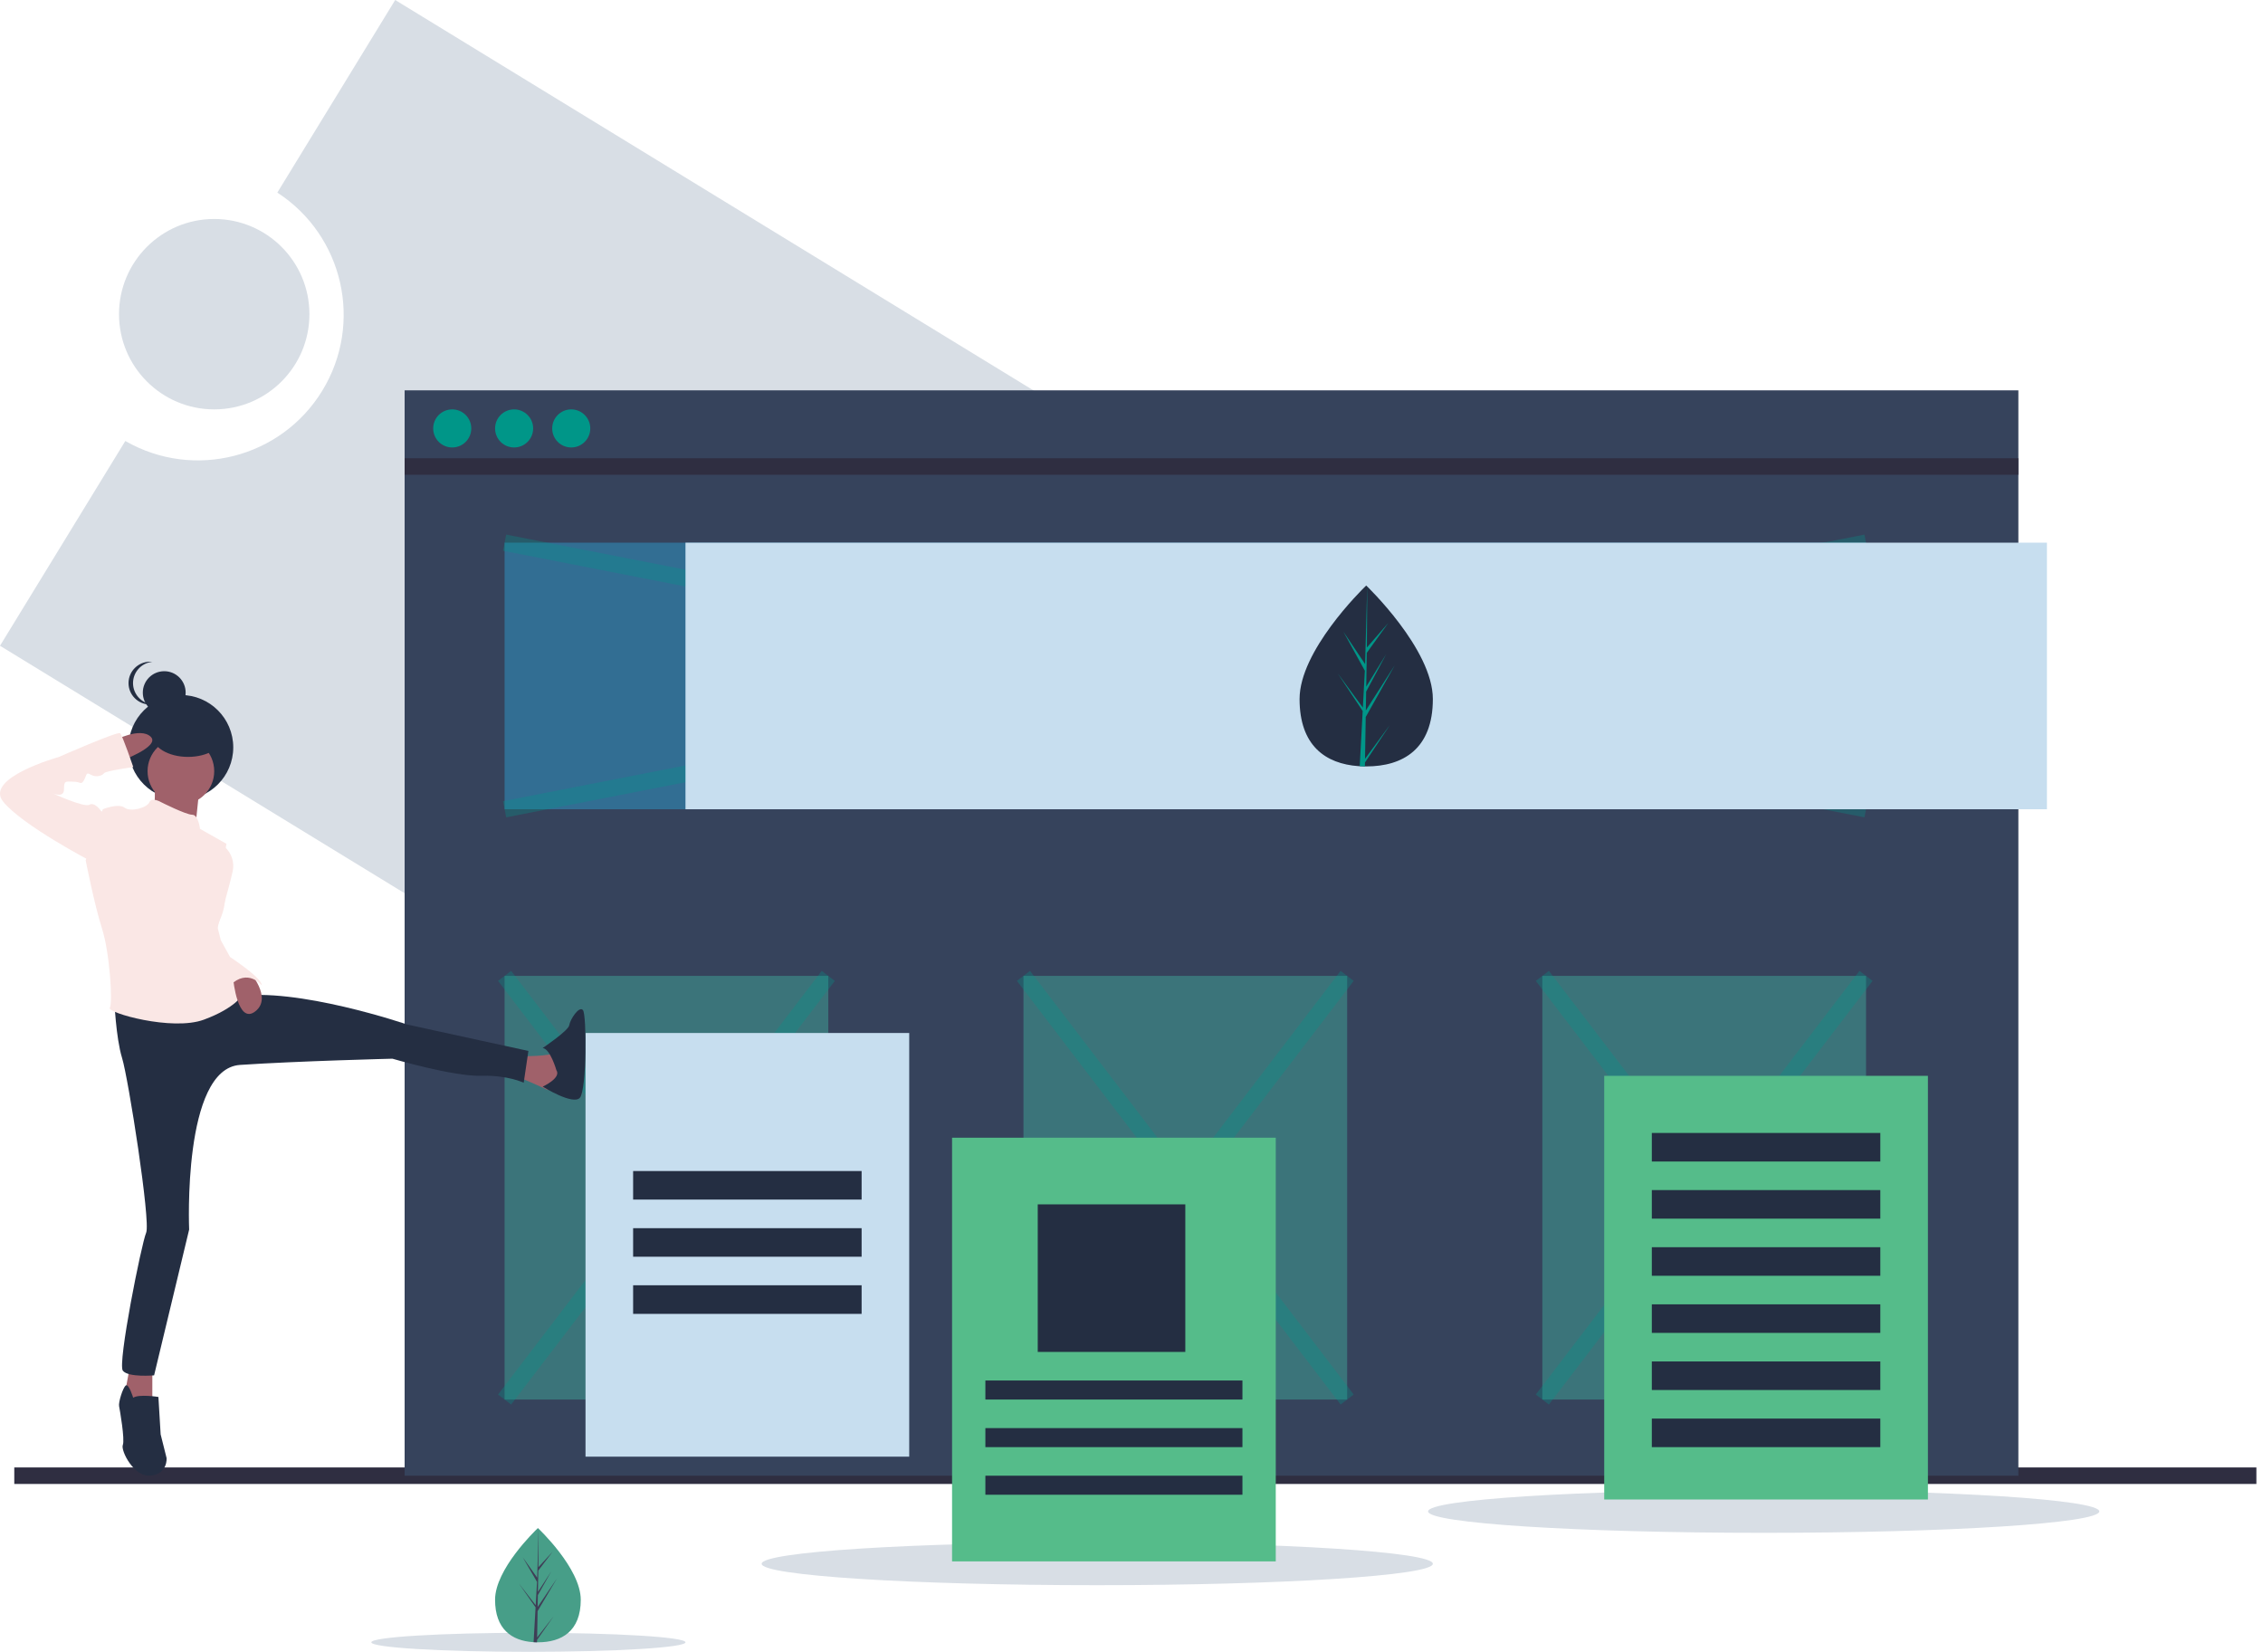
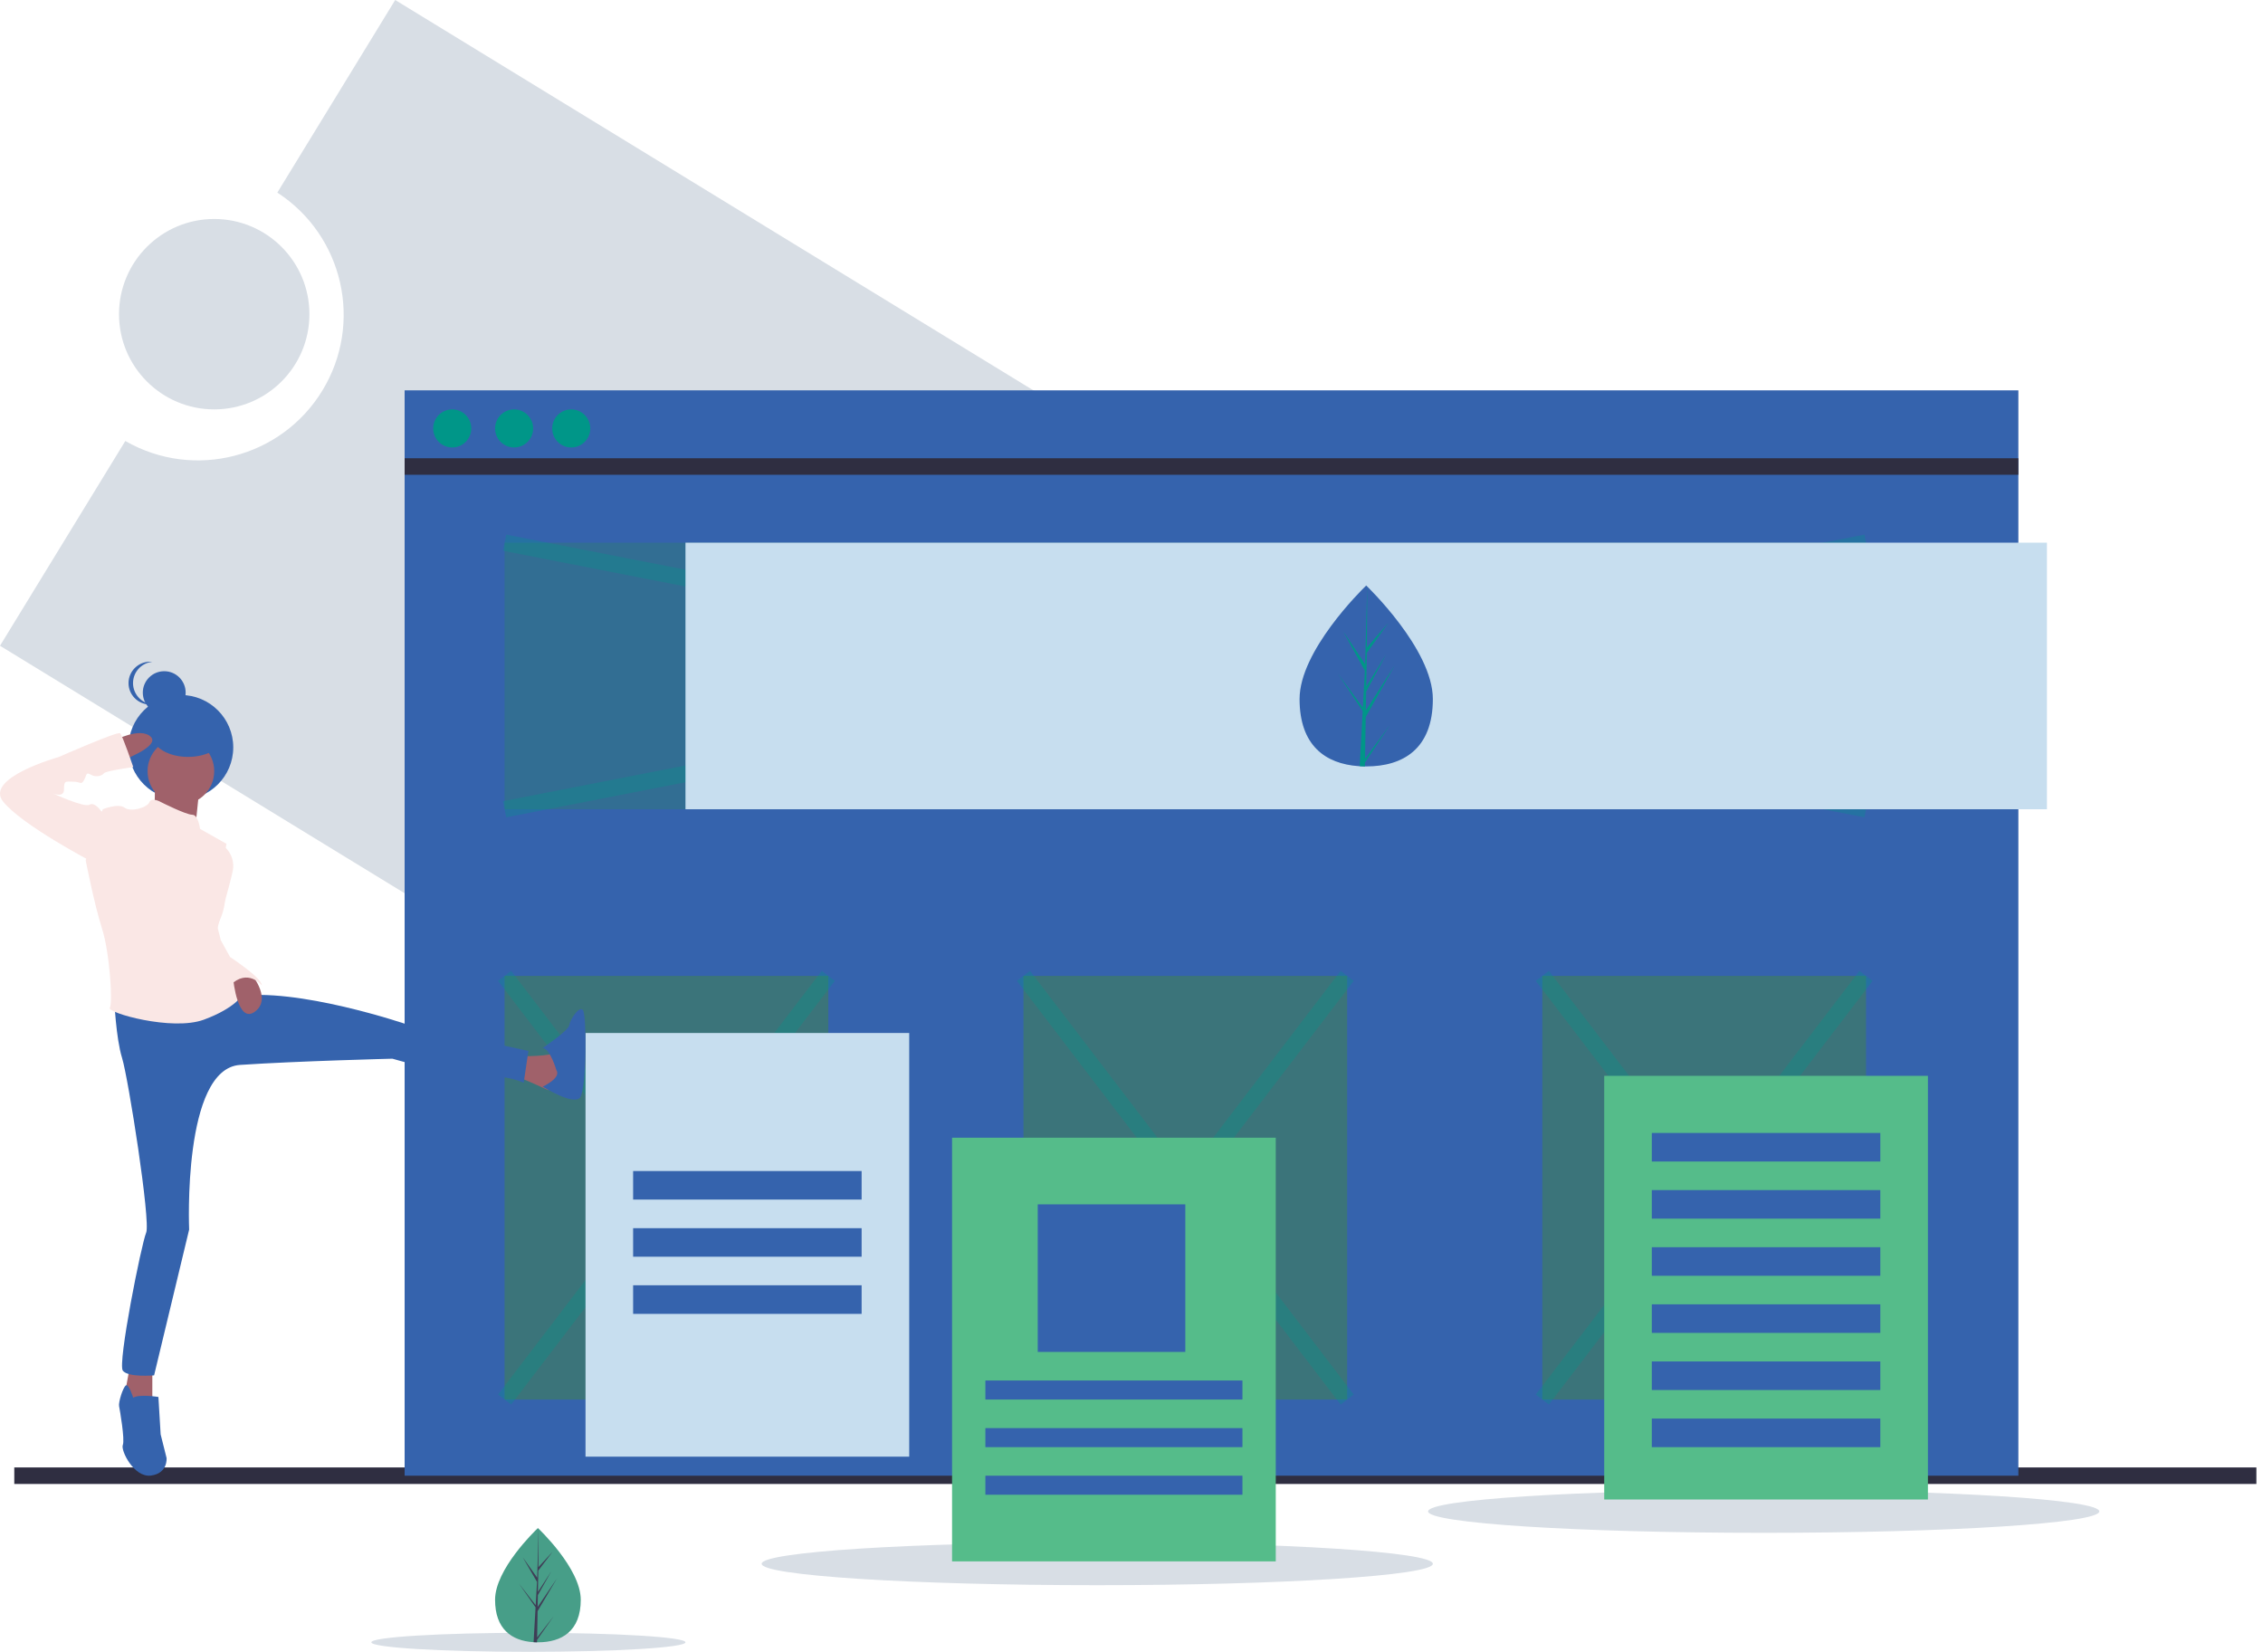
<svg xmlns="http://www.w3.org/2000/svg" width="274" height="200" viewBox="0 0 274 200">
  <g fill="none" fill-rule="evenodd">
    <path fill="#D8DEE5" fill-rule="nonzero" d="M47.85 0L33.579 23.319c8.015 5.204 10.426 15.842 5.438 23.992-4.987 8.15-15.56 10.847-23.843 6.082L0 78.187l146.386 89.536 47.85-78.187L47.85 0z" />
    <circle cx="25.937" cy="38.04" r="11.527" fill="#D8DEE5" fill-rule="nonzero" />
    <ellipse cx="132.853" cy="189.337" fill="#D8DEE5" fill-rule="nonzero" rx="40.634" ry="2.594" />
    <ellipse cx="63.977" cy="198.847" fill="#D8DEE5" fill-rule="nonzero" rx="19.02" ry="1.153" />
    <ellipse cx="213.545" cy="182.997" fill="#D8DEE5" fill-rule="nonzero" rx="40.634" ry="2.594" />
    <path stroke="#2F2E41" stroke-width="2" d="M1.729 178.674L273.199 178.674" />
-     <path fill="#36435C" fill-rule="nonzero" d="M48.991 47.262H244.38V178.674H48.991z" />
+     <path fill="#3563ad" fill-rule="nonzero" d="M48.991 47.262H244.38V178.674H48.991z" />
    <path stroke="#2F2E41" stroke-width="2" d="M48.991 56.484L244.38 56.484" />
    <circle cx="54.755" cy="51.873" r="2.305" fill="#009688" fill-rule="nonzero" />
    <circle cx="62.248" cy="51.873" r="2.305" fill="#009688" fill-rule="nonzero" />
    <circle cx="69.164" cy="51.873" r="2.305" fill="#009688" fill-rule="nonzero" />
    <path fill="#326E93" fill-rule="nonzero" d="M61.095 65.706H225.936V97.983H61.095z" />
    <path stroke="#009688" stroke-width="2" d="M61.095 97.983L225.937 65.706M225.937 97.983L61.095 65.706" opacity=".3" />
    <path fill="#3B747A" fill-rule="nonzero" d="M61.095 118.156H100.288V169.453H61.095zM186.744 118.156H225.937V169.453H186.744zM123.919 118.156H163.112V169.453H123.919z" />
    <path stroke="#009688" stroke-width="2" d="M61.095 118.156L100.288 169.452M100.288 118.156L61.095 169.452M123.919 118.156L163.112 169.452M163.112 118.156L123.919 169.452M186.744 118.156L225.937 169.452M225.937 118.156L186.744 169.452" opacity=".3" />
    <path fill="#C7DEEF" fill-rule="nonzero" d="M82.997 65.706H247.838V97.983H82.997z" />
    <path fill="#55BC8A" fill-rule="nonzero" d="M194.236 130.259H233.429V181.556H194.236z" />
-     <path fill="#242E42" fill-rule="nonzero" d="M200 137.176H227.666V140.634H200zM200 144.092H227.666V147.55H200zM200 151.009H227.666V154.467H200zM200 157.925H227.666V161.383H200zM200 164.841H227.666V168.299H200zM200 171.758H227.666V175.216H200z" />
+     <path fill="#3563AD" fill-rule="nonzero" d="M200 137.176H227.666V140.634H200zM200 144.092H227.666V147.55H200zM200 151.009H227.666V154.467H200zM200 157.925H227.666V161.383H200zM200 164.841H227.666V168.299H200zM200 171.758H227.666V175.216H200z" />
    <path fill="#C7DEEF" fill-rule="nonzero" d="M70.893 125.072H110.086V176.369H70.893z" />
-     <path fill="#242E42" fill-rule="nonzero" d="M76.657 141.787H104.323V145.245H76.657zM76.657 148.703H104.323V152.161H76.657zM76.657 155.62H104.323V159.078H76.657zM173.487 84.636c0 6.048-3.612 8.16-8.07 8.16-.102 0-.205-.002-.308-.004-.207-.004-.411-.014-.613-.028-4.022-.283-7.147-2.504-7.147-8.128 0-5.822 7.474-13.167 8.035-13.71l.001-.001.033-.032s8.069 7.694 8.069 13.743z" />
+     <path fill="#3563AD" fill-rule="nonzero" d="M76.657 141.787H104.323V145.245H76.657zM76.657 148.703H104.323V152.161H76.657zM76.657 155.62H104.323V159.078H76.657zM173.487 84.636c0 6.048-3.612 8.16-8.07 8.16-.102 0-.205-.002-.308-.004-.207-.004-.411-.014-.613-.028-4.022-.283-7.147-2.504-7.147-8.128 0-5.822 7.474-13.167 8.035-13.71l.001-.001.033-.032s8.069 7.694 8.069 13.743z" />
    <path fill="#009688" fill-rule="nonzero" d="M165.275 91.873l3.018-4.104-3.025 4.555-.008.471c-.211-.004-.42-.014-.627-.028l.325-6.051-.002-.047.005-.01.03-.57-3.031-4.568L165 85.66l.007.122.246-4.573-2.596-4.719 2.628 3.917.256-9.48v-.033.032L165.5 78.4l2.584-2.963-2.595 3.607-.068 4.094 2.413-3.929-2.423 4.532-.038 2.276 3.503-5.469-3.516 6.263-.085 5.062z" />
-     <circle cx="21.902" cy="90.49" r="6.34" fill="#242E42" fill-rule="nonzero" />
+     <circle cx="21.902" cy="90.49" r="6.34" fill="#3563AD" fill-rule="nonzero" />
    <path fill="#A0616A" fill-rule="nonzero" d="M18.745 94.524s.094 4.006-.283 4.103c-.377.098 5.18 1.661 5.18 1.661l.565-5.47-5.462-.294zM62.947 127.901s4.052 0 4.144-.487c.092-.486.92 3.99.92 3.99l-1.657.584s-3.13-1.46-3.407-1.46c-.276 0 0-2.627 0-2.627z" />
-     <path fill="#242E42" fill-rule="nonzero" d="M67.363 129.565s-.737-2.579-1.657-2.674c0 0 3.13-2.102 3.221-2.77.093-.67 1.197-2.389 1.657-1.816.46.573.46 9.649-.368 10.604-.828.955-4.51-1.343-4.51-1.343s2.301-1.045 1.657-2z" />
+     <path fill="#3563AD" fill-rule="nonzero" d="M67.363 129.565s-.737-2.579-1.657-2.674c0 0 3.13-2.102 3.221-2.77.093-.67 1.197-2.389 1.657-1.816.46.573.46 9.649-.368 10.604-.828.955-4.51-1.343-4.51-1.343s2.301-1.045 1.657-2z" />
    <path fill="#A0616A" fill-rule="nonzero" d="M15.733 165.418L14.986 169.464 18.444 170.029 18.444 165.418z" />
-     <path fill="#242E42" fill-rule="nonzero" d="M16.126 169.232s-.539-1.756-.898-1.479c-.36.277-.899 2.033-.809 2.495.09.462.719 4.066.45 4.713-.27.647 1.347 3.974 3.413 3.697 2.067-.277 1.887-2.126 1.887-2.126l-.719-2.864-.27-4.529s-2.335-.37-3.054.093z" />
-     <circle cx="19.885" cy="83.862" r="2.594" fill="#242E42" fill-rule="nonzero" />
-     <path fill="#242E42" fill-rule="nonzero" d="M16.106 82.709c0-1.328 1.009-2.441 2.338-2.58-.09-.009-.181-.014-.272-.014-1.442 0-2.61 1.161-2.61 2.594 0 1.432 1.168 2.594 2.61 2.594.09 0 .181-.005.272-.014-1.33-.139-2.338-1.252-2.338-2.58z" />
+     <path fill="#3563AD" fill-rule="nonzero" d="M16.126 169.232s-.539-1.756-.898-1.479c-.36.277-.899 2.033-.809 2.495.09.462.719 4.066.45 4.713-.27.647 1.347 3.974 3.413 3.697 2.067-.277 1.887-2.126 1.887-2.126l-.719-2.864-.27-4.529s-2.335-.37-3.054.093z" />
+     <circle cx="19.885" cy="83.862" r="2.594" fill="#3563AD" fill-rule="nonzero" />
+     <path fill="#3563AD" fill-rule="nonzero" d="M16.106 82.709c0-1.328 1.009-2.441 2.338-2.58-.09-.009-.181-.014-.272-.014-1.442 0-2.61 1.161-2.61 2.594 0 1.432 1.168 2.594 2.61 2.594.09 0 .181-.005.272-.014-1.33-.139-2.338-1.252-2.338-2.58z" />
    <circle cx="21.902" cy="93.372" r="4.035" fill="#A0616A" fill-rule="nonzero" />
-     <path fill="#242E42" fill-rule="nonzero" d="M13.833 120.95s.19 4.698.946 7.141c.757 2.443 3.486 19.844 2.918 21.16-.568 1.315-3.486 15.865-2.823 16.71.662.846 3.784.564 3.784.564l4.243-17.65s-.837-19.468 6.164-19.938c7.002-.47 18.45-.752 18.45-.752s7.38 2.161 10.69 2.067c3.312-.094 5.204.846 5.204.846l.568-3.853-14.665-3.195s-13.435-4.604-20.814-3.383c-7.38 1.222-14.665.282-14.665.282z" />
+     <path fill="#3563AD" fill-rule="nonzero" d="M13.833 120.95s.19 4.698.946 7.141c.757 2.443 3.486 19.844 2.918 21.16-.568 1.315-3.486 15.865-2.823 16.71.662.846 3.784.564 3.784.564l4.243-17.65s-.837-19.468 6.164-19.938c7.002-.47 18.45-.752 18.45-.752s7.38 2.161 10.69 2.067c3.312-.094 5.204.846 5.204.846l.568-3.853-14.665-3.195s-13.435-4.604-20.814-3.383c-7.38 1.222-14.665.282-14.665.282z" />
    <path fill="#FAE7E5" fill-rule="nonzero" d="M19.508 97.126s-1.13-.666-1.412 0c-.283.665-2.26 1.236-3.013.665-.754-.57-2.637.19-2.637.19l-2.071 6.18s1.035 5.323 1.977 8.27c.942 2.947 1.318 9.03.942 9.6-.377.571 7.532 2.853 11.393 1.427 3.86-1.426 4.708-3.042 4.708-3.042s-4.237-6.084-2.825-8.936c1.412-2.852.283-6.084.283-6.084l.564-3.232-3.2-1.806s-.19-1.711-.943-1.711c-.753 0-3.766-1.521-3.766-1.521z" />
    <path fill="#FAE7E5" fill-rule="nonzero" d="M25.887 102.594h1.378c.777.726 1.125 1.802.919 2.846-.368 1.745-2.025 7.528-2.025 7.528l-1.375-3.58 1.103-6.794z" />
    <path fill="#A0616A" fill-rule="nonzero" d="M30.141 117.58s2.916 3.194.773 4.87c-2.144 1.676-2.672-3.845-2.672-3.845l1.9-1.026z" />
    <path fill="#FAE7E5" fill-rule="nonzero" d="M26.077 111.24l.656 2.596 1.125 2.04s3.842 2.505 3.842 3.432c0 0-1.687-2.133-3.842 0l-1.921-4.59.14-3.479z" />
-     <ellipse cx="22.767" cy="89.049" fill="#242E42" fill-rule="nonzero" rx="4.323" ry="2.594" />
+     <ellipse cx="22.767" cy="89.049" fill="#3563AD" fill-rule="nonzero" rx="4.323" ry="2.594" />
    <path fill="#A0616A" fill-rule="nonzero" d="M13.833 89.652s3.133-1.65 4.406-.459c1.274 1.192-3.819 3.026-3.819 3.026l-.587-2.567z" />
    <path fill="#FAE7E5" fill-rule="nonzero" d="M12.876 98.645l-.653-.466s-.746-1.117-1.398-.744c-.653.372-4.475-1.396-4.475-1.396s1.398.651 1.398-.466.187-.93 1.119-.93c.932 0 .932.465 1.305-.187.373-.651.187-1.024.84-.651.652.372 1.397.093 1.584-.187.186-.279 3.542-.744 3.542-.744s-1.305-3.817-1.584-4.096c-.28-.279-7.458 2.886-7.458 2.886s-9.043 2.513-6.712 5.398c2.33 2.886 10.72 7.26 10.72 7.26l1.772-5.677z" />
    <path fill="#55BC8A" fill-rule="nonzero" d="M115.274 137.752H154.467V189.049H115.274z" />
-     <path fill="#242E42" fill-rule="nonzero" d="M125.648 145.821H143.515V163.688H125.648zM119.308 167.147H150.432V169.452H119.308zM119.308 172.911H150.432V175.216H119.308zM119.308 178.674H150.432V180.979H119.308z" />
+     <path fill="#3563AD" fill-rule="nonzero" d="M125.648 145.821H143.515V163.688H125.648zM119.308 167.147H150.432V169.452H119.308zM119.308 172.911H150.432V175.216H119.308zM119.308 178.674H150.432V180.979H119.308z" />
    <path fill="#479E88" fill-rule="nonzero" d="M70.317 193.694c0 3.82-2.322 5.153-5.187 5.153-.067 0-.133 0-.2-.002-.132-.003-.263-.009-.393-.018-2.586-.178-4.595-1.58-4.595-5.133 0-3.677 4.805-8.316 5.166-8.66l.022-.02s5.187 4.86 5.187 8.68z" />
    <path fill="#3F3D56" fill-rule="nonzero" d="M65.035 198.265l2.011-2.593-2.016 2.878-.006.297c-.14-.003-.28-.009-.418-.017l.217-3.823-.001-.03.003-.005.02-.36-2.02-2.885 2.027 2.613.005.077.164-2.888-1.731-2.98 1.752 2.473.17-5.987v-.02.02l-.028 4.72 1.723-1.871-1.73 2.278-.045 2.586 1.609-2.482-1.616 2.862-.025 1.438 2.335-3.454-2.344 3.956-.056 3.197z" />
  </g>
</svg>
